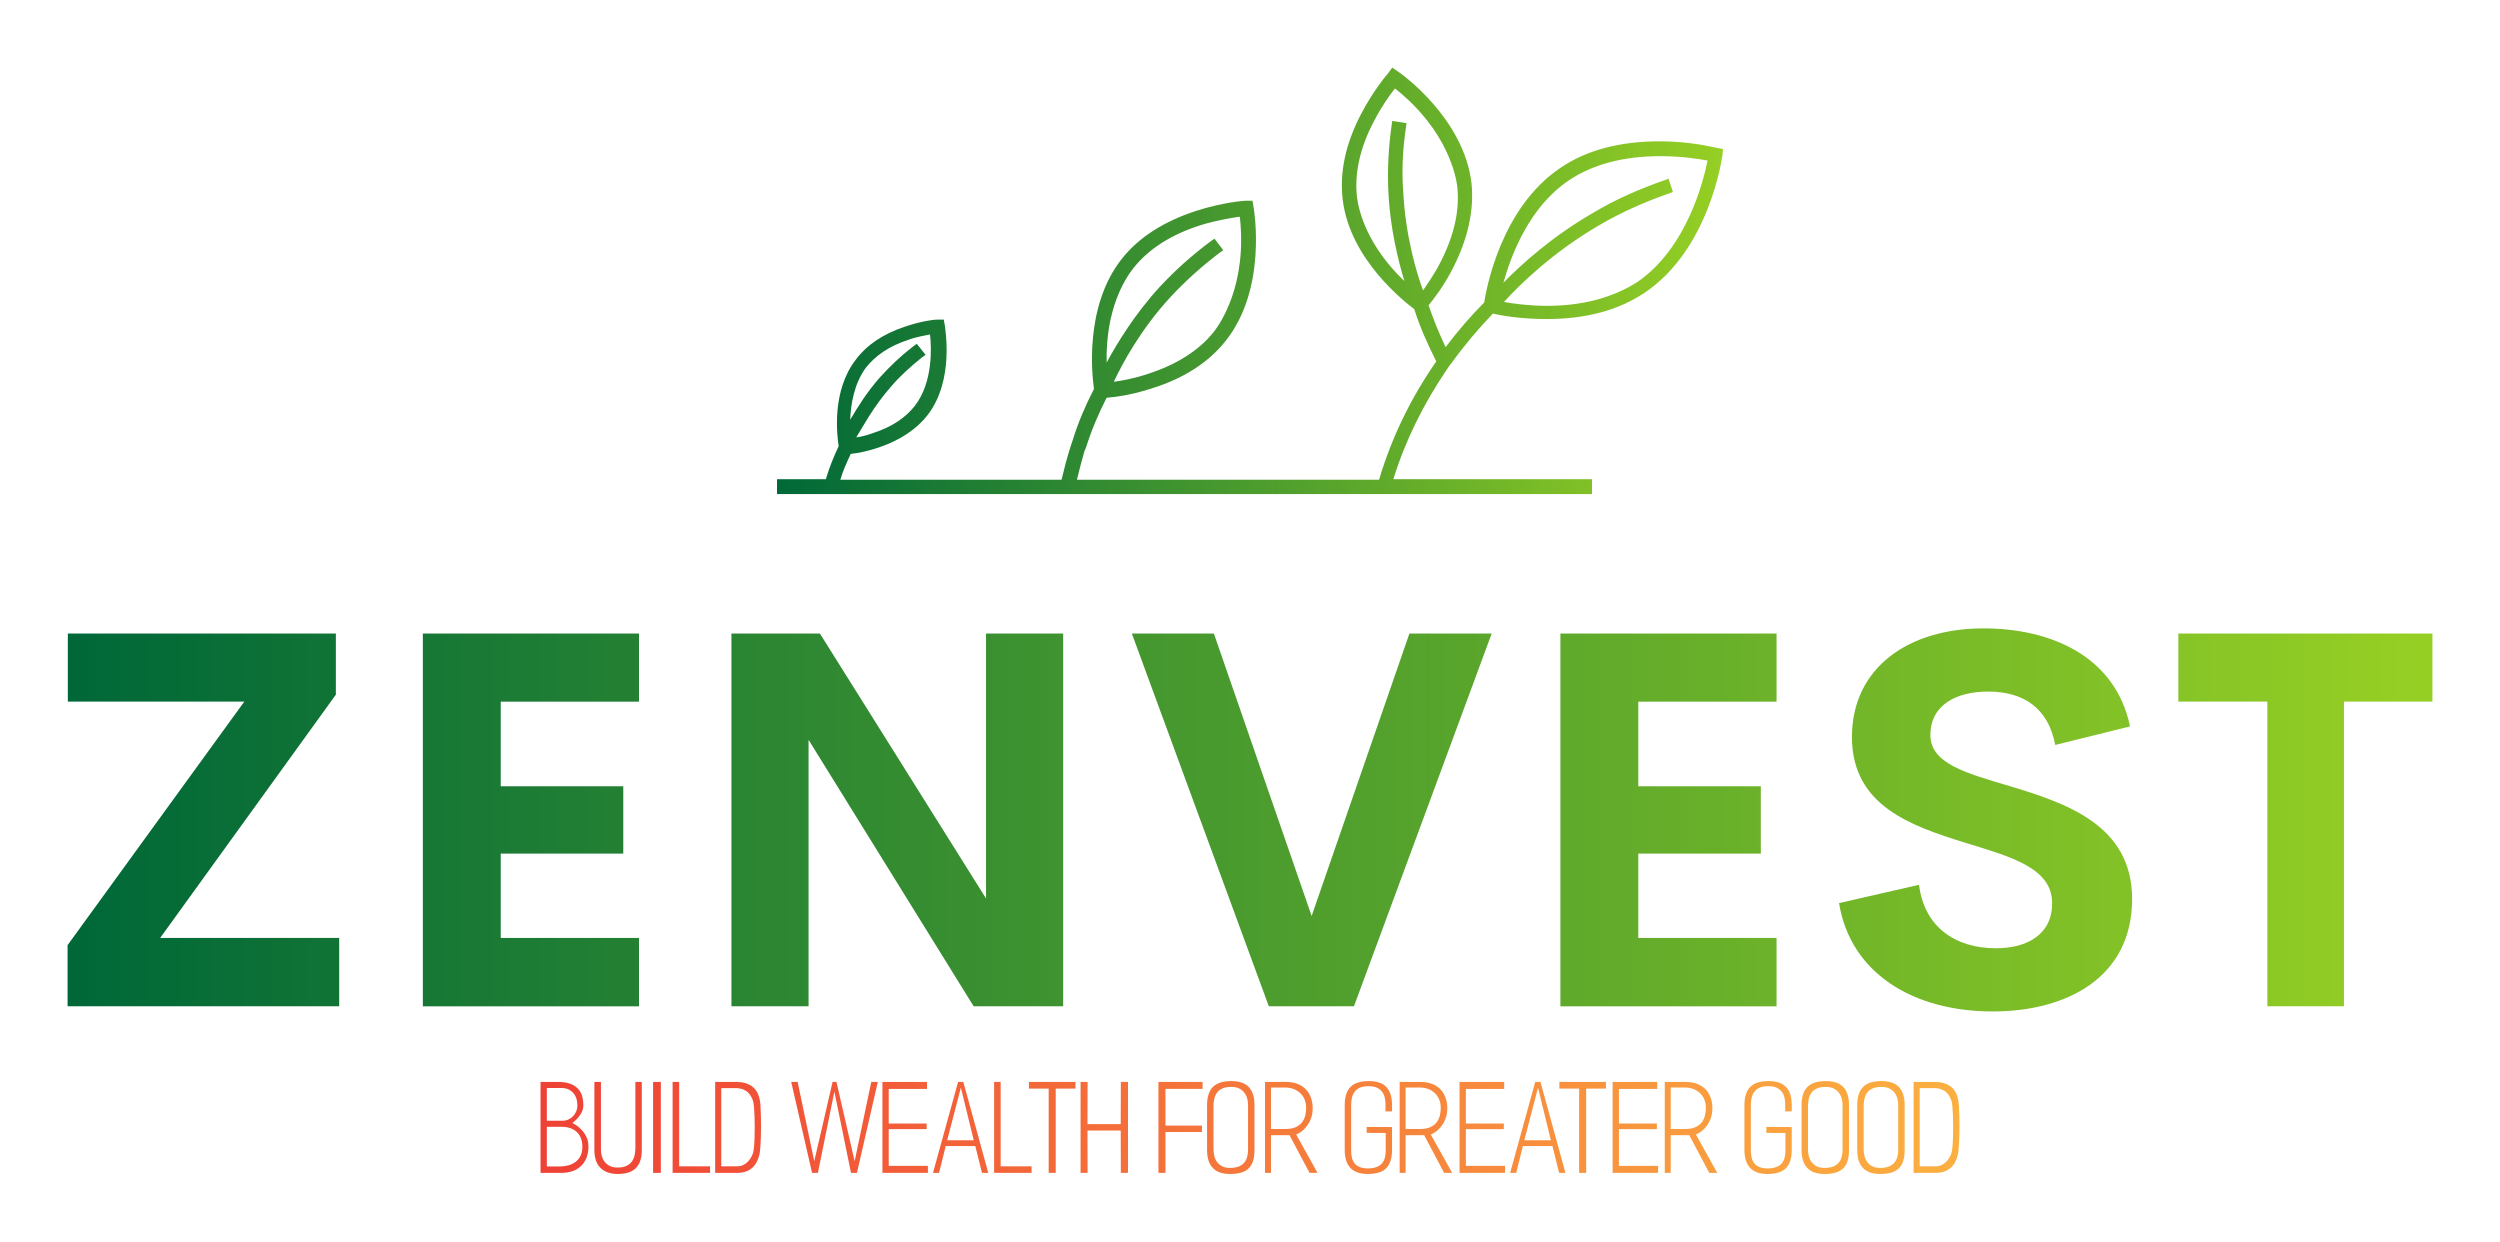
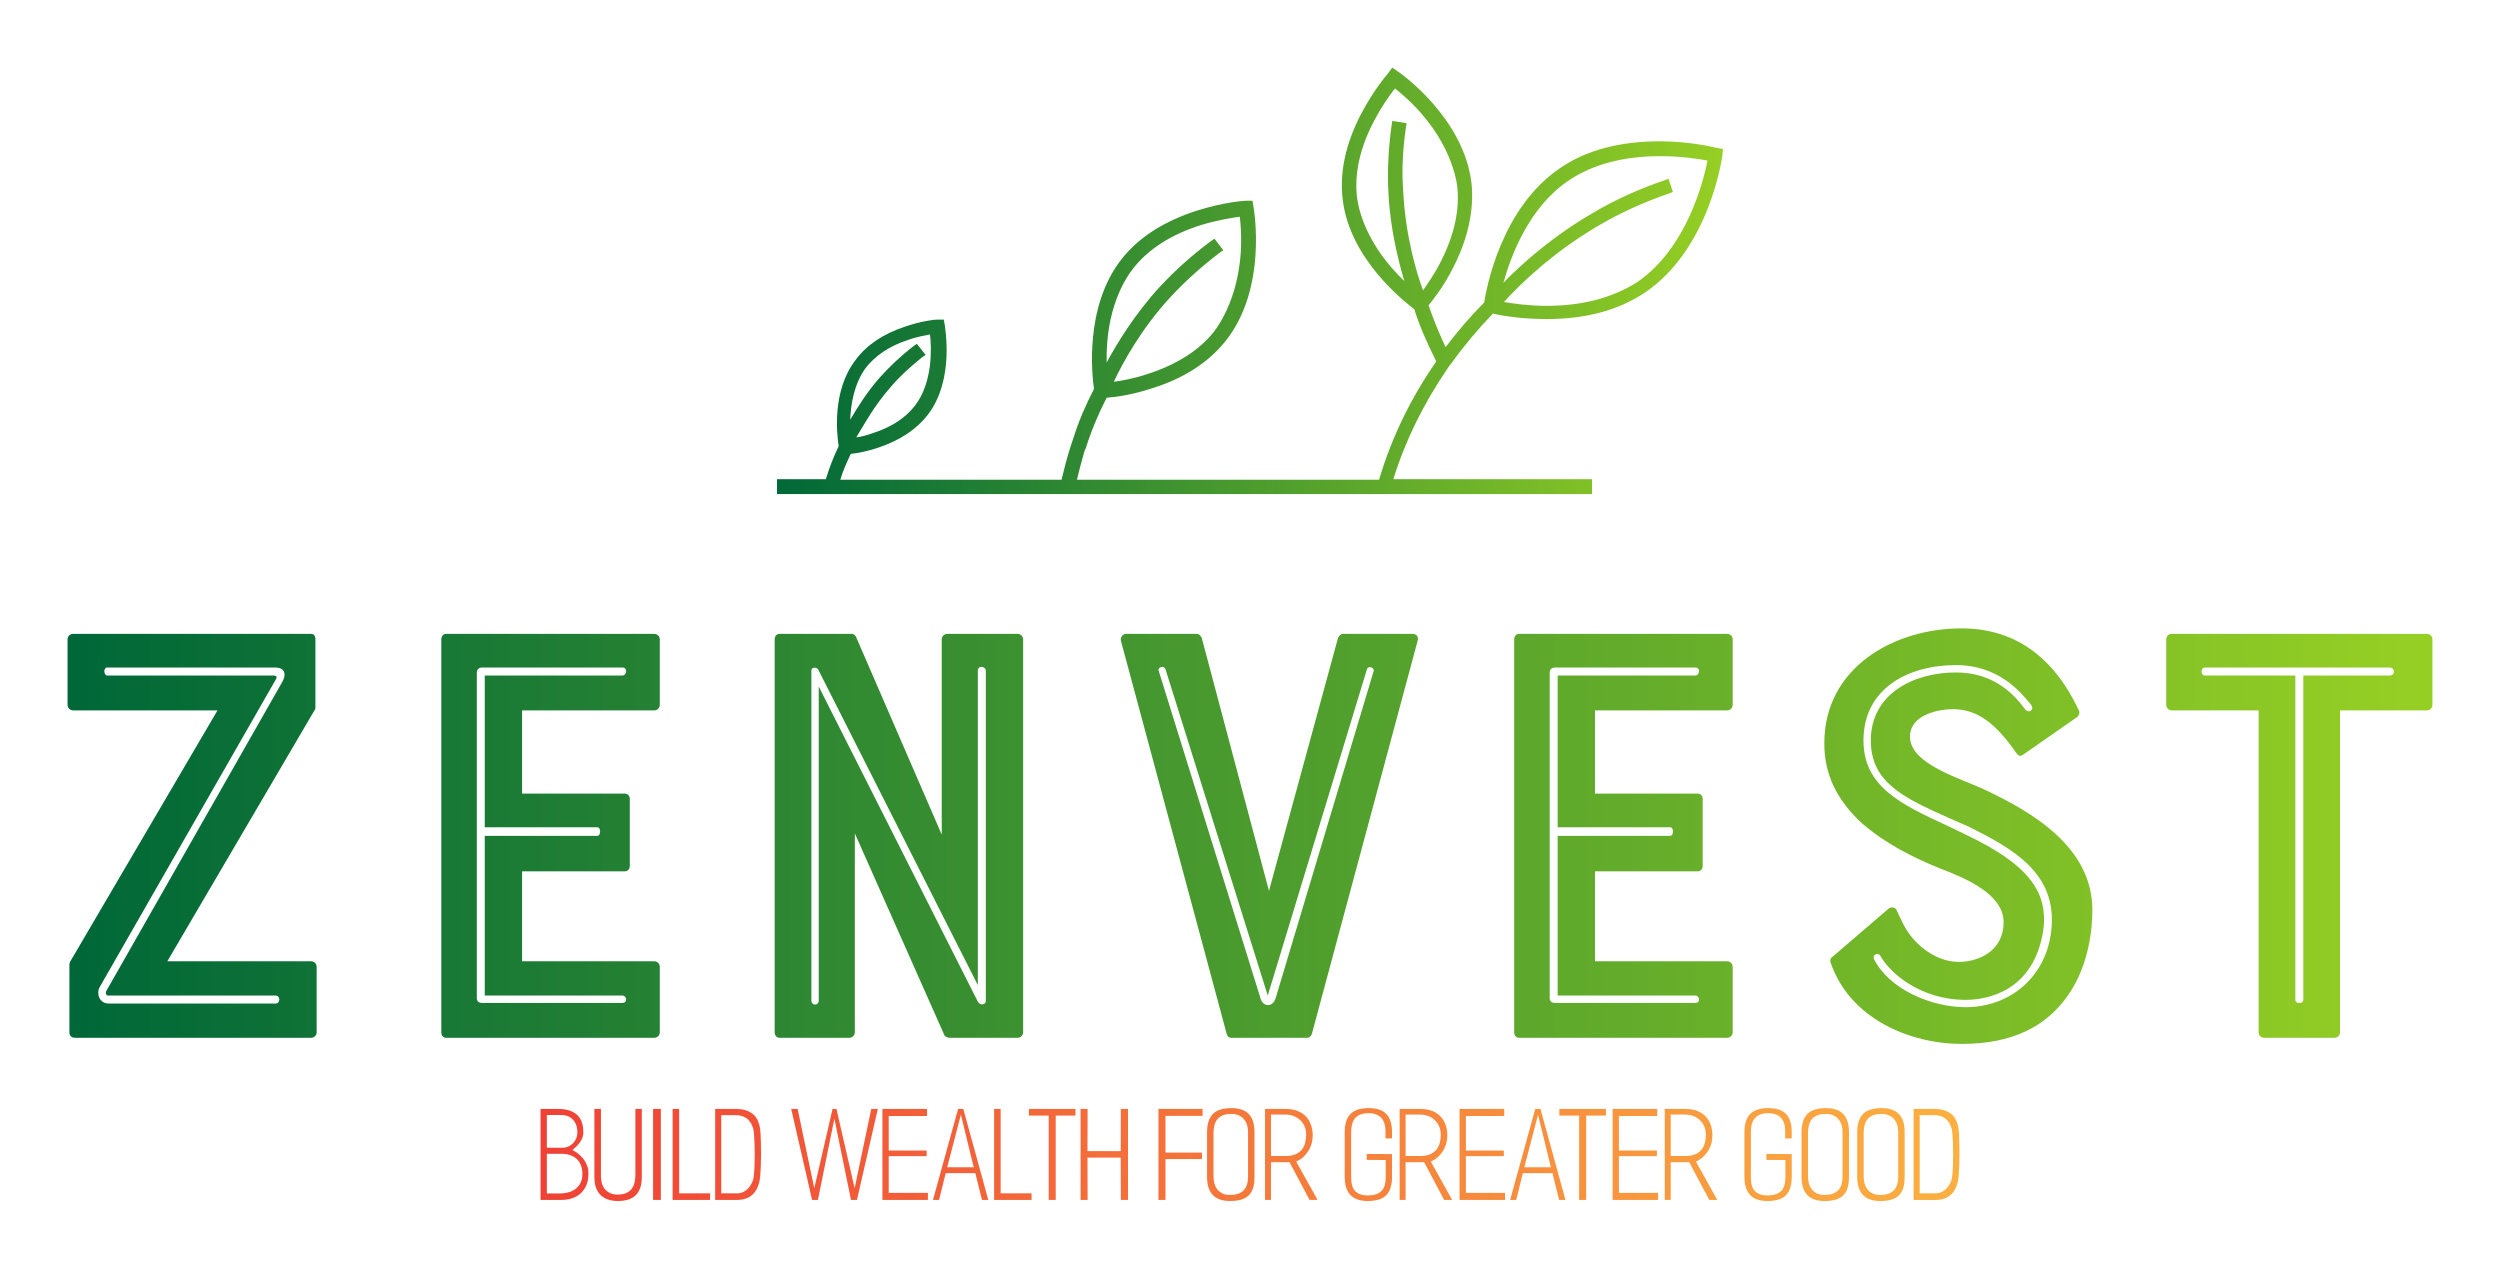
- <svg xmlns="http://www.w3.org/2000/svg" version="1.1" width="3171.429" height="1574.989" viewBox="0 0 3171.429 1574.989">
+ <svg xmlns="http://www.w3.org/2000/svg" version="1.1" width="3171.429" height="1609.275" viewBox="0 0 3171.429 1609.275">
  <g transform="scale(8.571429) translate(10, 10)">
-     <defs id="SvgjsDefs16433">
-       <linearGradient id="SvgjsLinearGradient16440">
-         <stop id="SvgjsStop16441" stop-color="#006838" offset="0" />
-         <stop id="SvgjsStop16442" stop-color="#96cf24" offset="1" />
+     <defs id="SvgjsDefs18191">
+       <linearGradient id="SvgjsLinearGradient18198">
+         <stop id="SvgjsStop18199" stop-color="#006838" offset="0" />
+         <stop id="SvgjsStop18200" stop-color="#96cf24" offset="1" />
      </linearGradient>
-       <linearGradient id="SvgjsLinearGradient16443">
-         <stop id="SvgjsStop16444" stop-color="#006838" offset="0" />
-         <stop id="SvgjsStop16445" stop-color="#96cf24" offset="1" />
+       <linearGradient id="SvgjsLinearGradient18201">
+         <stop id="SvgjsStop18202" stop-color="#006838" offset="0" />
+         <stop id="SvgjsStop18203" stop-color="#96cf24" offset="1" />
      </linearGradient>
-       <linearGradient id="SvgjsLinearGradient16446">
-         <stop id="SvgjsStop16447" stop-color="#ef4136" offset="0" />
-         <stop id="SvgjsStop16448" stop-color="#fbb040" offset="1" />
+       <linearGradient id="SvgjsLinearGradient18204">
+         <stop id="SvgjsStop18205" stop-color="#ef4136" offset="0" />
+         <stop id="SvgjsStop18206" stop-color="#fbb040" offset="1" />
      </linearGradient>
    </defs>
-     <g id="SvgjsG16434" featureKey="symbolFeature-0" transform="matrix(0.8144269,0,0,0.8144269,105,0.1628854)" fill="url(#SvgjsLinearGradient16440)">
+     <g id="SvgjsG18192" featureKey="symbolFeature-0" transform="matrix(0.8144269,0,0,0.8144269,105,0.1628854)" fill="url(#SvgjsLinearGradient18198)">
      <path d="M170.8,14.4c-0.2,0-4.5-1.2-10.4-1.2c-7.2,0-13.3,1.6-18,4.8c-10.9,7.3-13.5,22.1-13.9,24.5c-2.5,2.5-4.8,5.2-7,8.1  c-1.2-2.5-2.2-5-3.1-7.6c0.9-1.1,2.8-3.5,4.5-6.9c2.7-5.3,3.8-10.5,3.3-15.3c-1.4-11.9-12.9-20-13.4-20.3l-1-0.7L111,0.9  c-0.1,0.1-2.6,3-4.9,7.4c-2.8,5.4-3.9,10.6-3.3,15.5c1.3,10.9,11.3,18.6,13,19.9c1,3.2,2.4,6.3,4,9.5c-4.6,6.6-8.1,13.8-10.4,21.5  H54.5c0.4-1.7,0.8-3.2,1.2-4.6c0.1-0.4,0.2-0.8,0.4-1.1c1-3.2,2.3-6.3,3.8-9.2c1.4-0.1,4.6-0.5,8.2-1.7c5.8-1.8,10.3-4.7,13.4-8.6  c7.6-9.5,5.2-23.7,5.1-24.3L86.4,24L85.2,24c-0.4,0-4.2,0.3-8.9,1.8c-5.9,1.9-10.5,4.8-13.6,8.7c-7,8.8-5.4,21.6-5.1,23.7  c-1.5,2.9-2.8,5.9-3.8,9.1c0,0-0.1,0.3-0.5,1.5c-0.6,1.9-1.1,3.8-1.6,5.9H11.5c0.5-1.7,1.2-3.2,1.9-4.7c1-0.1,2.9-0.4,5.2-1.2  c3.8-1.3,6.8-3.3,8.8-5.9c4.9-6.4,3.1-15.8,3.1-16.2l-0.2-1.1L29,45.6c-0.5,0-2.9,0.3-5.8,1.3c-3.9,1.3-6.9,3.3-8.9,6  c-4.4,5.7-3.4,13.7-3.1,15.7c-0.9,1.9-1.7,3.9-2.3,5.9c0,0,0,0.1,0,0.1H0v2.7h148.1v-2.7H112c2.2-7.1,5.5-13.7,9.7-19.9  c0.3-0.4,0.5-0.8,0.8-1.1c2.3-3.2,4.9-6.3,7.6-9.1c1.6,0.4,5.2,1,9.8,1c7.1,0,13-1.6,17.8-4.8c11.7-7.9,14-24.3,14.1-25l0.1-1.1  L170.8,14.4z M139.9,43.1c-3.2,0-6.1-0.4-7.8-0.7c2.7-3,8.9-9.1,17.4-14c3.9-2.3,8.2-4.2,12.8-5.8l0.5-0.2l-0.8-2.4l-0.5,0.2  c-4.7,1.6-9.2,3.6-13.2,6c-7.3,4.2-13,9.3-16.3,12.7c1.4-5,4.7-13.8,11.9-18.6c4.3-2.9,9.9-4.4,16.6-4.4c3.8,0,7,0.5,8.6,0.8  c-0.7,3.5-3.7,15.9-12.8,22.1C151.9,41.6,146.4,43.1,139.9,43.1z M114.3,10.6l0.1-0.7l-2.6-0.4l-0.1,0.7c-0.6,4.2-0.8,8.3-0.6,12.2  c0.3,6.6,1.8,12.5,2.9,16.2c-6.8-6.5-8.3-12.8-8.6-15.2c-0.5-4.3,0.5-9,3.1-13.9c1.4-2.7,2.9-4.8,3.8-5.9  c9.6,7.6,11.1,16.1,11.3,17.7c0.5,4.3-0.5,8.9-3,13.8c-1.1,2.2-2.4,4-3.2,5.2c-1.2-3.2-3.2-10-3.6-17.9  C113.5,18.6,113.7,14.6,114.3,10.6z M71.6,41.4c2.6-2.8,5.6-5.5,8.9-8l0.6-0.4l-1.6-2.1l-0.6,0.4c-3.5,2.6-6.6,5.4-9.3,8.3  c-4.6,5-7.8,10.3-9.7,13.8c-0.2-9.7,3.3-15.2,4.9-17.2c2.8-3.5,6.9-6.1,12.3-7.8c3-0.9,5.6-1.3,7-1.5c1.4,12.5-3.7,19.6-4.7,20.9  c-2.7,3.4-6.8,6-12.1,7.7c-2.4,0.8-4.6,1.2-6.1,1.4C62.7,53.7,66.1,47.3,71.6,41.4z M20.7,57.8c1.6-1.9,3.5-3.6,5.6-5.3L27,52  l-1.6-2l-0.7,0.5c-2.2,1.7-4.2,3.6-6,5.6c-2.4,2.7-4.1,5.5-5.4,7.7c0.1-2.8,0.7-6.5,2.8-9.4c1.7-2.2,4.3-4,7.7-5.1  c1.6-0.6,3.1-0.8,4-1c0.3,2.5,0.5,8.7-2.7,12.9c-1.7,2.2-4.2,3.9-7.6,5c-1.1,0.4-2.2,0.7-3.1,0.8C15.7,64.9,17.6,61.3,20.7,57.8z" />
    </g>
-     <g id="SvgjsG16435" featureKey="nameFeature-0" transform="matrix(1.954731,0,0,1.954731,-3.47423,60.74202)" fill="url(#SvgjsLinearGradient16443)">
-       <path d="M8.789 34.824 l13.555 0 l0 5.176 l-20.566 0 l0 -4.629 l13.379 -18.438 l-13.359 0 l0 -5.156 l20.293 0 l0 4.629 z M45.044 16.934 l-10.469 0 l0 6.406 l9.277 0 l0 5.098 l-9.277 0 l0 6.387 l10.469 0 l0 5.176 l-16.367 0 l0 -28.223 l16.367 0 l0 5.156 z M71.318 11.777 l5.84 0 l0 28.223 l-6.777 0 l-12.5 -20.176 l0 20.176 l-5.84 0 l0 -28.223 l6.699 0 l12.578 20.059 l0 -20.059 z M103.374 11.777 l6.23 0 l-10.43 28.223 l-6.445 0 l-10.371 -28.223 l6.211 0 l7.402 21.387 z M131.172 16.934 l-10.469 0 l0 6.406 l9.277 0 l0 5.098 l-9.277 0 l0 6.387 l10.469 0 l0 5.176 l-16.367 0 l0 -28.223 l16.367 0 l0 5.156 z M147.544 40.391 c-6.055 0 -10.781 -2.91 -11.641 -8.203 l6.055 -1.387 c0.391 3.164 2.715 4.805 5.82 4.805 c2.383 0 4.277 -1.055 4.258 -3.438 c-0.02 -2.656 -3.145 -3.496 -6.582 -4.551 c-4.141 -1.289 -8.574 -2.812 -8.574 -8.008 c0 -5.254 4.297 -8.223 9.961 -8.223 c4.961 0 9.961 2.012 11.094 7.422 l-5.664 1.406 c-0.527 -2.812 -2.422 -4.043 -5.078 -4.043 c-2.363 0 -4.375 0.977 -4.375 3.301 c0 2.168 2.773 2.891 5.977 3.848 c4.258 1.289 9.297 2.93 9.297 8.555 c0 5.996 -5.02 8.516 -10.547 8.516 z M180.83 11.777 l0 5.156 l-6.699 0 l0 23.066 l-5.801 0 l0 -23.066 l-6.738 0 l0 -5.156 l19.238 0 z" />
+     <g id="SvgjsG18193" featureKey="nameFeature-0" transform="matrix(2.264287,0,0,2.264287,-8.332577,53.02084)" fill="url(#SvgjsLinearGradient18201)">
+       <path d="M10.2 35 l9.4 0 c0.2 0 0.36 0.16 0.36 0.36 l0 4.28 c0 0.2 -0.16 0.36 -0.36 0.36 l-15.44 0 c-0.16 0 -0.36 -0.08 -0.36 -0.36 l0 -4.44 s0 -0.04 0.04 -0.16 l9.64 -16.44 l-9.44 0 c-0.2 0 -0.36 -0.16 -0.36 -0.36 l0 -4.28 c0 -0.2 0.16 -0.36 0.36 -0.36 l15.56 0 c0.24 0 0.28 0.24 0.28 0.32 l0 4.48 c0 0.04 0 0.12 -0.04 0.16 z M6.28 15.8 c-0.28 0 -0.24 0.52 0 0.52 l10.8 0 c0.28 0 0.32 0.08 0.2 0.28 l-11.52 20.12 c-0.2 0.4 0 1.04 0.6 1.04 l10.92 0 c0.32 0 0.32 -0.52 0 -0.52 l-10.92 0 c-0.16 0 -0.2 -0.12 -0.16 -0.28 l11.48 -20.16 c0.4 -0.68 0.08 -1 -0.4 -1 l-11 0 z M28.429 40 c-0.2 0 -0.32 -0.16 -0.32 -0.36 l0 -25.68 c0 -0.2 0.12 -0.36 0.32 -0.36 l13.6 0 c0.2 0 0.36 0.16 0.36 0.36 l0 4.28 c0 0.2 -0.16 0.36 -0.36 0.36 l-8.64 0 l0 5.44 l6.72 0 c0.2 0 0.32 0.16 0.32 0.36 l0 4.36 c0 0.2 -0.12 0.36 -0.32 0.36 l-6.72 0 l0 5.88 l8.64 0 c0.2 0 0.36 0.16 0.36 0.36 l0 4.28 c0 0.2 -0.16 0.36 -0.36 0.36 l-13.6 0 z M30.429 16.12 l0 21.28 c0 0.24 0.16 0.32 0.32 0.32 l9.2 0 c0.36 0 0.28 -0.48 0 -0.48 l-9 0 l0 -10.44 l7.36 0 c0.24 0 0.24 -0.56 0 -0.56 l-7.36 0 l0 -9.92 l9 0 c0.28 0 0.36 -0.52 0 -0.52 l-9.2 0 c-0.16 0 -0.32 0.12 -0.32 0.32 z M60.818 13.96 c0 -0.2 0.16 -0.36 0.36 -0.36 l4.6 0 c0.2 0 0.36 0.16 0.36 0.36 l0 25.68 c0 0.2 -0.16 0.36 -0.36 0.36 l-4.44 0 c-0.16 0 -0.32 -0.08 -0.36 -0.2 l-5.84 -13.16 l0 13 c0 0.2 -0.16 0.36 -0.36 0.36 l-4.56 0 c-0.2 0 -0.32 -0.16 -0.32 -0.36 l0 -25.68 c0 -0.2 0.12 -0.36 0.32 -0.36 l4.72 0 c0.16 0 0.24 0.12 0.28 0.2 l5.6 12.92 l0 -12.76 z M63.698 37.6 l0 -21.6 c0 -0.28 -0.52 -0.36 -0.52 0 l0 20.56 l-10.44 -20.64 c-0.12 -0.16 -0.44 -0.16 -0.44 0.08 l0 21.56 c0 0.36 0.48 0.36 0.48 0 l0 -20.52 l10.4 20.6 c0.16 0.28 0.52 0.2 0.52 -0.04 z M77.807 13.84 l4.4 16.56 l4.52 -16.56 c0.08 -0.12 0.16 -0.24 0.32 -0.24 l4.56 0 c0.24 0 0.4 0.2 0.32 0.44 l-6.92 25.72 c-0.08 0.16 -0.16 0.24 -0.32 0.24 l-4.96 0 c-0.12 0 -0.24 -0.08 -0.28 -0.24 l-6.92 -25.72 c-0.04 -0.24 0.12 -0.44 0.36 -0.44 l4.6 0 c0.16 0 0.24 0.12 0.32 0.24 z M82.127 37.24 l-6.68 -21.32 c-0.12 -0.32 -0.56 -0.12 -0.44 0.12 l6.64 21.36 c0.16 0.6 0.8 0.64 1 0 l6.4 -21.36 c0.08 -0.24 -0.36 -0.4 -0.44 -0.12 z M98.556 40 c-0.2 0 -0.32 -0.16 -0.32 -0.36 l0 -25.68 c0 -0.2 0.12 -0.36 0.32 -0.36 l13.6 0 c0.2 0 0.36 0.16 0.36 0.36 l0 4.28 c0 0.2 -0.16 0.36 -0.36 0.36 l-8.64 0 l0 5.44 l6.72 0 c0.2 0 0.32 0.16 0.32 0.36 l0 4.36 c0 0.2 -0.12 0.36 -0.32 0.36 l-6.72 0 l0 5.88 l8.64 0 c0.2 0 0.36 0.16 0.36 0.36 l0 4.28 c0 0.2 -0.16 0.36 -0.36 0.36 l-13.6 0 z M100.556 16.12 l0 21.28 c0 0.24 0.16 0.32 0.32 0.32 l9.2 0 c0.36 0 0.28 -0.48 0 -0.48 l-9 0 l0 -10.44 l7.36 0 c0.24 0 0.24 -0.56 0 -0.56 l-7.36 0 l0 -9.92 l9 0 c0.28 0 0.36 -0.52 0 -0.52 l-9.2 0 c-0.16 0 -0.32 0.12 -0.32 0.32 z M129.025 23.8 c3.04 1.44 7 3.72 7 7.84 c0 1.2 -0.2 3.52 -1.52 5.48 c-1.48 2.2 -3.8 3.28 -7 3.28 c-3.4 0 -7.36 -1.64 -8.6 -5.36 c-0.04 -0.12 0 -0.24 0.12 -0.32 l3.68 -3.16 c0.16 -0.12 0.4 -0.12 0.52 0.08 c0.08 0.2 0.24 0.52 0.44 0.92 c0.6 1.24 2.04 2.48 3.64 2.48 c1.24 0 2.92 -0.68 2.92 -2.6 c0 -1.84 -2.52 -2.88 -4.08 -3.48 c-1.8 -0.72 -3.64 -1.64 -5.2 -3 c-1.64 -1.52 -2.44 -3.2 -2.44 -5.2 c0 -5 4.6 -7.52 8.96 -7.52 c3.44 0 6 1.8 7.68 5.36 c0.08 0.16 0 0.36 -0.12 0.44 l-3.56 2.48 c-0.16 0.08 -0.24 0.08 -0.4 -0.12 c-1.36 -1.96 -2.56 -2.88 -4.16 -2.88 c-0.84 0 -2.8 0.32 -2.8 1.8 c0 1.8 3.32 2.72 4.92 3.48 z M121.745 34.84 c1 2 3.76 3.16 6 3.16 c2.92 0 5.28 -2 5.6 -5.04 c0.4 -3.72 -2.52 -5.32 -5.4 -6.76 l-1.28 -0.56 c-2.96 -1.32 -5.12 -2.32 -5.12 -5.08 c0 -3.04 2.8 -4.44 5.56 -4.44 c2.52 0 3.84 1.48 4.52 2.4 c0.24 0.32 0.64 0.04 0.4 -0.28 c-0.68 -0.84 -2.12 -2.6 -4.92 -2.6 c-3.16 0 -6.04 1.56 -6.04 4.92 c0 3 2.4 4.16 5.44 5.56 l1.24 0.6 c3.96 1.88 5.4 3.64 5.08 6.2 c-0.6 4.08 -3.72 4.6 -5.08 4.6 c-3 0 -5 -1.8 -5.6 -2.92 c-0.2 -0.2 -0.48 0 -0.4 0.24 z M146.894 18.6 l-5.68 0 c-0.2 0 -0.36 -0.16 -0.36 -0.36 l0 -4.28 c0 -0.2 0.16 -0.36 0.36 -0.36 l16.68 0 c0.2 0 0.36 0.16 0.36 0.36 l0 4.28 c0 0.2 -0.16 0.36 -0.36 0.36 l-5.68 0 l0 21.04 c0 0.2 -0.16 0.36 -0.36 0.36 l-4.6 0 c-0.2 0 -0.36 -0.16 -0.36 -0.36 l0 -21.04 z M155.454 15.8 l-12.08 0 c-0.28 0 -0.28 0.52 0 0.52 l5.92 0 l0 21.2 c0 0.28 0.52 0.28 0.52 0 l0 -21.2 l5.64 0 c0.4 0 0.36 -0.52 0 -0.52 z" />
    </g>
-     <g id="SvgjsG16436" featureKey="sloganFeature-0" transform="matrix(0.8974357,0,0,0.8974357,70.00004,145.6385)" fill="url(#SvgjsLinearGradient16446)">
+     <g id="SvgjsG18194" featureKey="sloganFeature-0" transform="matrix(0.8974357,0,0,0.8974357,70.00004,149.6385)" fill="url(#SvgjsLinearGradient18204)">
      <path d="M6.62 18.92 c-0.787 0.72 -1.853 1.08 -3.2 1.08 l-3.42 0 l0 -15 l2.92 0 c0.8 0 1.467 0.103 2 0.31 s0.96 0.487 1.28 0.84 s0.543 0.763 0.67 1.23 s0.19 0.953 0.19 1.46 c0 0.547 -0.163 1.063 -0.49 1.55 s-0.763 0.943 -1.31 1.37 c0.213 0.133 0.38 0.237 0.5 0.31 s0.233 0.143 0.34 0.21 c0.173 0.147 0.367 0.323 0.58 0.53 s0.41 0.447 0.59 0.72 s0.33 0.583 0.45 0.93 s0.18 0.733 0.18 1.16 c0 0.747 -0.11 1.387 -0.33 1.92 s-0.537 0.993 -0.95 1.38 z M3.4 6 l-2.36 0 l0 5.4 l2.56 0 c0.36 0 0.69 -0.067 0.99 -0.2 s0.56 -0.317 0.78 -0.55 s0.393 -0.503 0.52 -0.81 s0.19 -0.64 0.19 -1 c0 -0.253 -0.037 -0.547 -0.11 -0.88 s-0.21 -0.643 -0.41 -0.93 s-0.473 -0.53 -0.82 -0.73 s-0.793 -0.3 -1.34 -0.3 z M3.52 12.4 l-2.48 0 l0 6.54 l2.14 0 c0.44 0 0.88 -0.053 1.32 -0.16 s0.84 -0.287 1.2 -0.54 s0.65 -0.587 0.87 -1 s0.33 -0.927 0.33 -1.54 c0 -0.56 -0.087 -1.05 -0.26 -1.47 s-0.413 -0.763 -0.72 -1.03 s-0.667 -0.467 -1.08 -0.6 s-0.853 -0.2 -1.32 -0.2 z M12.74 20.18 c-1.227 0 -2.177 -0.333 -2.85 -1 s-1.01 -1.653 -1.01 -2.96 l0 -11.22 l1.08 0 l0 11.16 c0 0.32 0.043 0.657 0.13 1.01 s0.237 0.673 0.45 0.96 s0.497 0.523 0.85 0.71 s0.79 0.28 1.31 0.28 c0.573 0 1.047 -0.083 1.42 -0.25 s0.673 -0.397 0.9 -0.69 s0.387 -0.64 0.48 -1.04 s0.14 -0.827 0.14 -1.28 l0 -10.86 l1.06 0 l0 11.22 c0 1.333 -0.323 2.327 -0.97 2.98 s-1.643 0.98 -2.99 0.98 z M18.56 20 l0 -15 l1.28 0 l0 15 l-1.28 0 z M21.78 20 l0 -15 l1.08 0 l0 13.92 l5.1 0 l0 1.08 l-6.18 0 z M36.1 16.96 c-0.093 0.413 -0.23 0.803 -0.41 1.17 s-0.417 0.69 -0.71 0.97 s-0.65 0.5 -1.07 0.66 s-0.91 0.24 -1.47 0.24 l-3.64 0 l0 -15 l3.5 0 c1.013 0 1.863 0.237 2.55 0.71 s1.13 1.27 1.33 2.39 c0.04 0.213 0.073 0.543 0.1 0.99 s0.047 0.96 0.06 1.54 s0.02 1.19 0.02 1.83 s-0.01 1.253 -0.03 1.84 s-0.05 1.117 -0.09 1.59 s-0.087 0.83 -0.14 1.07 z M32.12 6.02 l-2.32 0 l0 12.9 l2.6 0 c0.36 0 0.68 -0.063 0.96 -0.19 s0.53 -0.293 0.75 -0.5 s0.403 -0.437 0.55 -0.69 s0.267 -0.5 0.36 -0.74 c0.067 -0.173 0.123 -0.487 0.17 -0.94 s0.08 -0.97 0.1 -1.55 s0.03 -1.197 0.03 -1.85 s-0.01 -1.267 -0.03 -1.84 s-0.05 -1.08 -0.09 -1.52 s-0.087 -0.747 -0.14 -0.92 c-0.08 -0.24 -0.187 -0.49 -0.32 -0.75 s-0.31 -0.493 -0.53 -0.7 s-0.5 -0.377 -0.84 -0.51 s-0.757 -0.2 -1.25 -0.2 z M52.18 20 l-0.98 0 l-2.74 -13.4 l-2.72 13.4 l-0.96 0 l-3.44 -15 l1.06 0 l2.74 13.08 l3.02 -13.08 l0.64 0 l3 13.08 l2.74 -13.08 l1.08 0 z M56.38 20 l0 -15 l7.36 0 l0 1.16 l-6.32 0 l0 5.7 l6.26 0 l0 0.92 l-6.26 0 l0 6.06 l6.46 0 l0 1.16 l-7.5 0 z M72.8 20 l-1.1 -4.42 l-4.88 0 l-1.1 4.42 l-1 0 l4.14 -15 l0.86 0 l4.12 15 l-1.04 0 z M69.32 5.94 l-2.26 8.68 l4.38 0 z M74.8 20 l0 -15 l1.08 0 l0 13.92 l5.1 0 l0 1.08 l-6.18 0 z M84.96 6.1 l0 13.9 l-1.16 0 l0 -13.9 l-3.26 0 l0 -1.1 l7.68 0 l0 1.1 l-3.26 0 z M95.7 20 l-0.02 -6.98 l-5.48 0 l0.02 6.98 l-1.16 0 l0 -15 l1.16 0 l-0.02 6.96 l5.48 0 l0.02 -6.96 l1.18 0 l0 15 l-1.18 0 z M103.06 6.14 l0 6.06 l6.02 0 l0 1.06 l-6.02 0 l0 6.74 l-1.16 0 l0 -15 l7.28 0 l0 1.14 l-6.12 0 z M113.7 20.18 c-2.52 0 -3.78 -1.32 -3.78 -3.96 l0 -7.4 c0 -1.333 0.317 -2.327 0.95 -2.98 s1.657 -0.98 3.07 -0.98 c1.293 0 2.25 0.33 2.87 0.99 s0.93 1.637 0.93 2.93 l0 7.44 c0 0.667 -0.07 1.247 -0.21 1.74 s-0.37 0.907 -0.69 1.24 s-0.737 0.58 -1.25 0.74 s-1.143 0.24 -1.89 0.24 z M116.68 8.76 c0 -0.333 -0.047 -0.673 -0.14 -1.02 s-0.247 -0.663 -0.46 -0.95 s-0.497 -0.52 -0.85 -0.7 s-0.79 -0.27 -1.31 -0.27 c-0.573 0 -1.05 0.08 -1.43 0.24 s-0.68 0.383 -0.9 0.67 s-0.377 0.623 -0.47 1.01 s-0.14 0.807 -0.14 1.26 l0 7.1 c0 0.347 0.04 0.7 0.12 1.06 s0.223 0.69 0.43 0.99 s0.487 0.547 0.84 0.74 s0.797 0.29 1.33 0.29 c0.573 0 1.05 -0.077 1.43 -0.23 s0.683 -0.363 0.91 -0.63 s0.39 -0.583 0.49 -0.95 s0.15 -0.763 0.15 -1.19 l0 -7.42 z M126.82 20 l-3.3 -6.22 l-3.06 0 l0 6.22 l-0.98 0 l0 -15 l3.4 0 c0.787 0 1.46 0.117 2.02 0.35 s1.02 0.55 1.38 0.95 s0.627 0.863 0.8 1.39 s0.26 1.077 0.26 1.65 c0 0.973 -0.25 1.85 -0.75 2.63 s-1.157 1.35 -1.97 1.71 l3.52 6.32 l-1.32 0 z M122.74 5.92 l-2.28 -0 l0 6.84 l2.42 0 c0.68 0 1.24 -0.103 1.68 -0.31 s0.783 -0.473 1.03 -0.8 s0.42 -0.7 0.52 -1.12 s0.15 -0.85 0.15 -1.29 c0 -0.467 -0.08 -0.9 -0.24 -1.3 s-0.39 -0.75 -0.69 -1.05 s-0.667 -0.537 -1.1 -0.71 s-0.93 -0.26 -1.49 -0.26 z M136.4 20.18 c-1.267 0 -2.213 -0.333 -2.84 -1 s-0.94 -1.653 -0.94 -2.96 l0 -7.4 c0 -1.333 0.313 -2.327 0.94 -2.98 s1.64 -0.98 3.04 -0.98 c1.32 0 2.287 0.33 2.9 0.99 s0.92 1.637 0.92 2.93 l0 1.08 l-1.08 0 l0 -1.28 c0 -0.333 -0.04 -0.67 -0.12 -1.01 s-0.223 -0.65 -0.43 -0.93 s-0.49 -0.507 -0.85 -0.68 s-0.82 -0.26 -1.38 -0.26 s-1.023 0.077 -1.39 0.23 s-0.66 0.37 -0.88 0.65 s-0.377 0.61 -0.47 0.99 s-0.14 0.797 -0.14 1.25 l0 7.48 c0 0.467 0.047 0.883 0.14 1.25 s0.25 0.677 0.47 0.93 s0.507 0.447 0.86 0.58 s0.783 0.2 1.29 0.2 c0.56 0 1.027 -0.07 1.4 -0.21 s0.673 -0.337 0.9 -0.59 s0.39 -0.56 0.49 -0.92 s0.15 -0.753 0.15 -1.18 l0 -2.94 l-3.14 -0.02 l0 -0.98 l4.18 0.02 l0 3.78 c0 1.32 -0.307 2.31 -0.92 2.97 s-1.647 0.99 -3.1 0.99 z M149.02 20 l-3.3 -6.22 l-3.06 0 l0 6.22 l-0.98 0 l0 -15 l3.4 0 c0.787 0 1.46 0.117 2.02 0.35 s1.02 0.55 1.38 0.95 s0.627 0.863 0.8 1.39 s0.26 1.077 0.26 1.65 c0 0.973 -0.25 1.85 -0.75 2.63 s-1.157 1.35 -1.97 1.71 l3.52 6.32 l-1.32 0 z M144.94 5.92 l-2.28 -0 l0 6.84 l2.42 0 c0.68 0 1.24 -0.103 1.68 -0.31 s0.783 -0.473 1.03 -0.8 s0.42 -0.7 0.52 -1.12 s0.15 -0.85 0.15 -1.29 c0 -0.467 -0.08 -0.9 -0.24 -1.3 s-0.39 -0.75 -0.69 -1.05 s-0.667 -0.537 -1.1 -0.71 s-0.93 -0.26 -1.49 -0.26 z M151.56 20 l0 -15 l7.36 0 l0 1.16 l-6.32 0 l0 5.7 l6.26 0 l0 0.92 l-6.26 0 l0 6.06 l6.46 0 l0 1.16 l-7.5 0 z M167.98 20 l-1.1 -4.42 l-4.88 0 l-1.1 4.42 l-1 0 l4.14 -15 l0.86 0 l4.12 15 l-1.04 0 z M164.5 5.94 l-2.26 8.68 l4.38 0 z M172.44 6.1 l0 13.9 l-1.16 0 l0 -13.9 l-3.26 0 l0 -1.1 l7.68 0 l0 1.1 l-3.26 0 z M176.8 20 l0 -15 l7.36 0 l0 1.16 l-6.32 0 l0 5.7 l6.26 0 l0 0.92 l-6.26 0 l0 6.06 l6.46 0 l0 1.16 l-7.5 0 z M192.74 20 l-3.3 -6.22 l-3.06 0 l0 6.22 l-0.98 0 l0 -15 l3.4 0 c0.787 0 1.46 0.117 2.02 0.35 s1.02 0.55 1.38 0.95 s0.627 0.863 0.8 1.39 s0.26 1.077 0.26 1.65 c0 0.973 -0.25 1.85 -0.75 2.63 s-1.157 1.35 -1.97 1.71 l3.52 6.32 l-1.32 0 z M188.66 5.92 l-2.28 -0 l0 6.84 l2.42 0 c0.68 0 1.24 -0.103 1.68 -0.31 s0.783 -0.473 1.03 -0.8 s0.42 -0.7 0.52 -1.12 s0.15 -0.85 0.15 -1.29 c0 -0.467 -0.08 -0.9 -0.24 -1.3 s-0.39 -0.75 -0.69 -1.05 s-0.667 -0.537 -1.1 -0.71 s-0.93 -0.26 -1.49 -0.26 z M202.32 20.18 c-1.267 0 -2.213 -0.333 -2.84 -1 s-0.94 -1.653 -0.94 -2.96 l0 -7.4 c0 -1.333 0.313 -2.327 0.94 -2.98 s1.64 -0.98 3.04 -0.98 c1.32 0 2.287 0.33 2.9 0.99 s0.92 1.637 0.92 2.93 l0 1.08 l-1.08 0 l0 -1.28 c0 -0.333 -0.04 -0.67 -0.12 -1.01 s-0.223 -0.65 -0.43 -0.93 s-0.49 -0.507 -0.85 -0.68 s-0.82 -0.26 -1.38 -0.26 s-1.023 0.077 -1.39 0.23 s-0.66 0.37 -0.88 0.65 s-0.377 0.61 -0.47 0.99 s-0.14 0.797 -0.14 1.25 l0 7.48 c0 0.467 0.047 0.883 0.14 1.25 s0.25 0.677 0.47 0.93 s0.507 0.447 0.86 0.58 s0.783 0.2 1.29 0.2 c0.56 0 1.027 -0.07 1.4 -0.21 s0.673 -0.337 0.9 -0.59 s0.39 -0.56 0.49 -0.92 s0.15 -0.753 0.15 -1.18 l0 -2.94 l-3.14 -0.02 l0 -0.98 l4.18 0.02 l0 3.78 c0 1.32 -0.307 2.31 -0.92 2.97 s-1.647 0.99 -3.1 0.99 z M211.74 20.18 c-2.52 0 -3.78 -1.32 -3.78 -3.96 l0 -7.4 c0 -1.333 0.317 -2.327 0.95 -2.98 s1.657 -0.98 3.07 -0.98 c1.293 0 2.25 0.33 2.87 0.99 s0.93 1.637 0.93 2.93 l0 7.44 c0 0.667 -0.07 1.247 -0.21 1.74 s-0.37 0.907 -0.69 1.24 s-0.737 0.58 -1.25 0.74 s-1.143 0.24 -1.89 0.24 z M214.72 8.76 c0 -0.333 -0.047 -0.673 -0.14 -1.02 s-0.247 -0.663 -0.46 -0.95 s-0.497 -0.52 -0.85 -0.7 s-0.79 -0.27 -1.31 -0.27 c-0.573 0 -1.05 0.08 -1.43 0.24 s-0.68 0.383 -0.9 0.67 s-0.377 0.623 -0.47 1.01 s-0.14 0.807 -0.14 1.26 l0 7.1 c0 0.347 0.04 0.7 0.12 1.06 s0.223 0.69 0.43 0.99 s0.487 0.547 0.84 0.74 s0.797 0.29 1.33 0.29 c0.573 0 1.05 -0.077 1.43 -0.23 s0.683 -0.363 0.91 -0.63 s0.39 -0.583 0.49 -0.95 s0.15 -0.763 0.15 -1.19 l0 -7.42 z M220.92 20.18 c-2.52 0 -3.78 -1.32 -3.78 -3.96 l0 -7.4 c0 -1.333 0.317 -2.327 0.95 -2.98 s1.657 -0.98 3.07 -0.98 c1.293 0 2.25 0.33 2.87 0.99 s0.93 1.637 0.93 2.93 l0 7.44 c0 0.667 -0.07 1.247 -0.21 1.74 s-0.37 0.907 -0.69 1.24 s-0.737 0.58 -1.25 0.74 s-1.143 0.24 -1.89 0.24 z M223.9 8.76 c0 -0.333 -0.047 -0.673 -0.14 -1.02 s-0.247 -0.663 -0.46 -0.95 s-0.497 -0.52 -0.85 -0.7 s-0.79 -0.27 -1.31 -0.27 c-0.573 0 -1.05 0.08 -1.43 0.24 s-0.68 0.383 -0.9 0.67 s-0.377 0.623 -0.47 1.01 s-0.14 0.807 -0.14 1.26 l0 7.1 c0 0.347 0.04 0.7 0.12 1.06 s0.223 0.69 0.43 0.99 s0.487 0.547 0.84 0.74 s0.797 0.29 1.33 0.29 c0.573 0 1.05 -0.077 1.43 -0.23 s0.683 -0.363 0.91 -0.63 s0.39 -0.583 0.49 -0.95 s0.15 -0.763 0.15 -1.19 l0 -7.42 z M233.74 16.96 c-0.093 0.413 -0.23 0.803 -0.41 1.17 s-0.417 0.69 -0.71 0.97 s-0.65 0.5 -1.07 0.66 s-0.91 0.24 -1.47 0.24 l-3.64 0 l0 -15 l3.5 0 c1.013 0 1.863 0.237 2.55 0.71 s1.13 1.27 1.33 2.39 c0.04 0.213 0.073 0.543 0.1 0.99 s0.047 0.96 0.06 1.54 s0.02 1.19 0.02 1.83 s-0.01 1.253 -0.03 1.84 s-0.05 1.117 -0.09 1.59 s-0.087 0.83 -0.14 1.07 z M229.76 6.02 l-2.32 0 l0 12.9 l2.6 0 c0.36 0 0.68 -0.063 0.96 -0.19 s0.53 -0.293 0.75 -0.5 s0.403 -0.437 0.55 -0.69 s0.267 -0.5 0.36 -0.74 c0.067 -0.173 0.123 -0.487 0.17 -0.94 s0.08 -0.97 0.1 -1.55 s0.03 -1.197 0.03 -1.85 s-0.01 -1.267 -0.03 -1.84 s-0.05 -1.08 -0.09 -1.52 s-0.087 -0.747 -0.14 -0.92 c-0.08 -0.24 -0.187 -0.49 -0.32 -0.75 s-0.31 -0.493 -0.53 -0.7 s-0.5 -0.377 -0.84 -0.51 s-0.757 -0.2 -1.25 -0.2 z" />
    </g>
  </g>
</svg>
